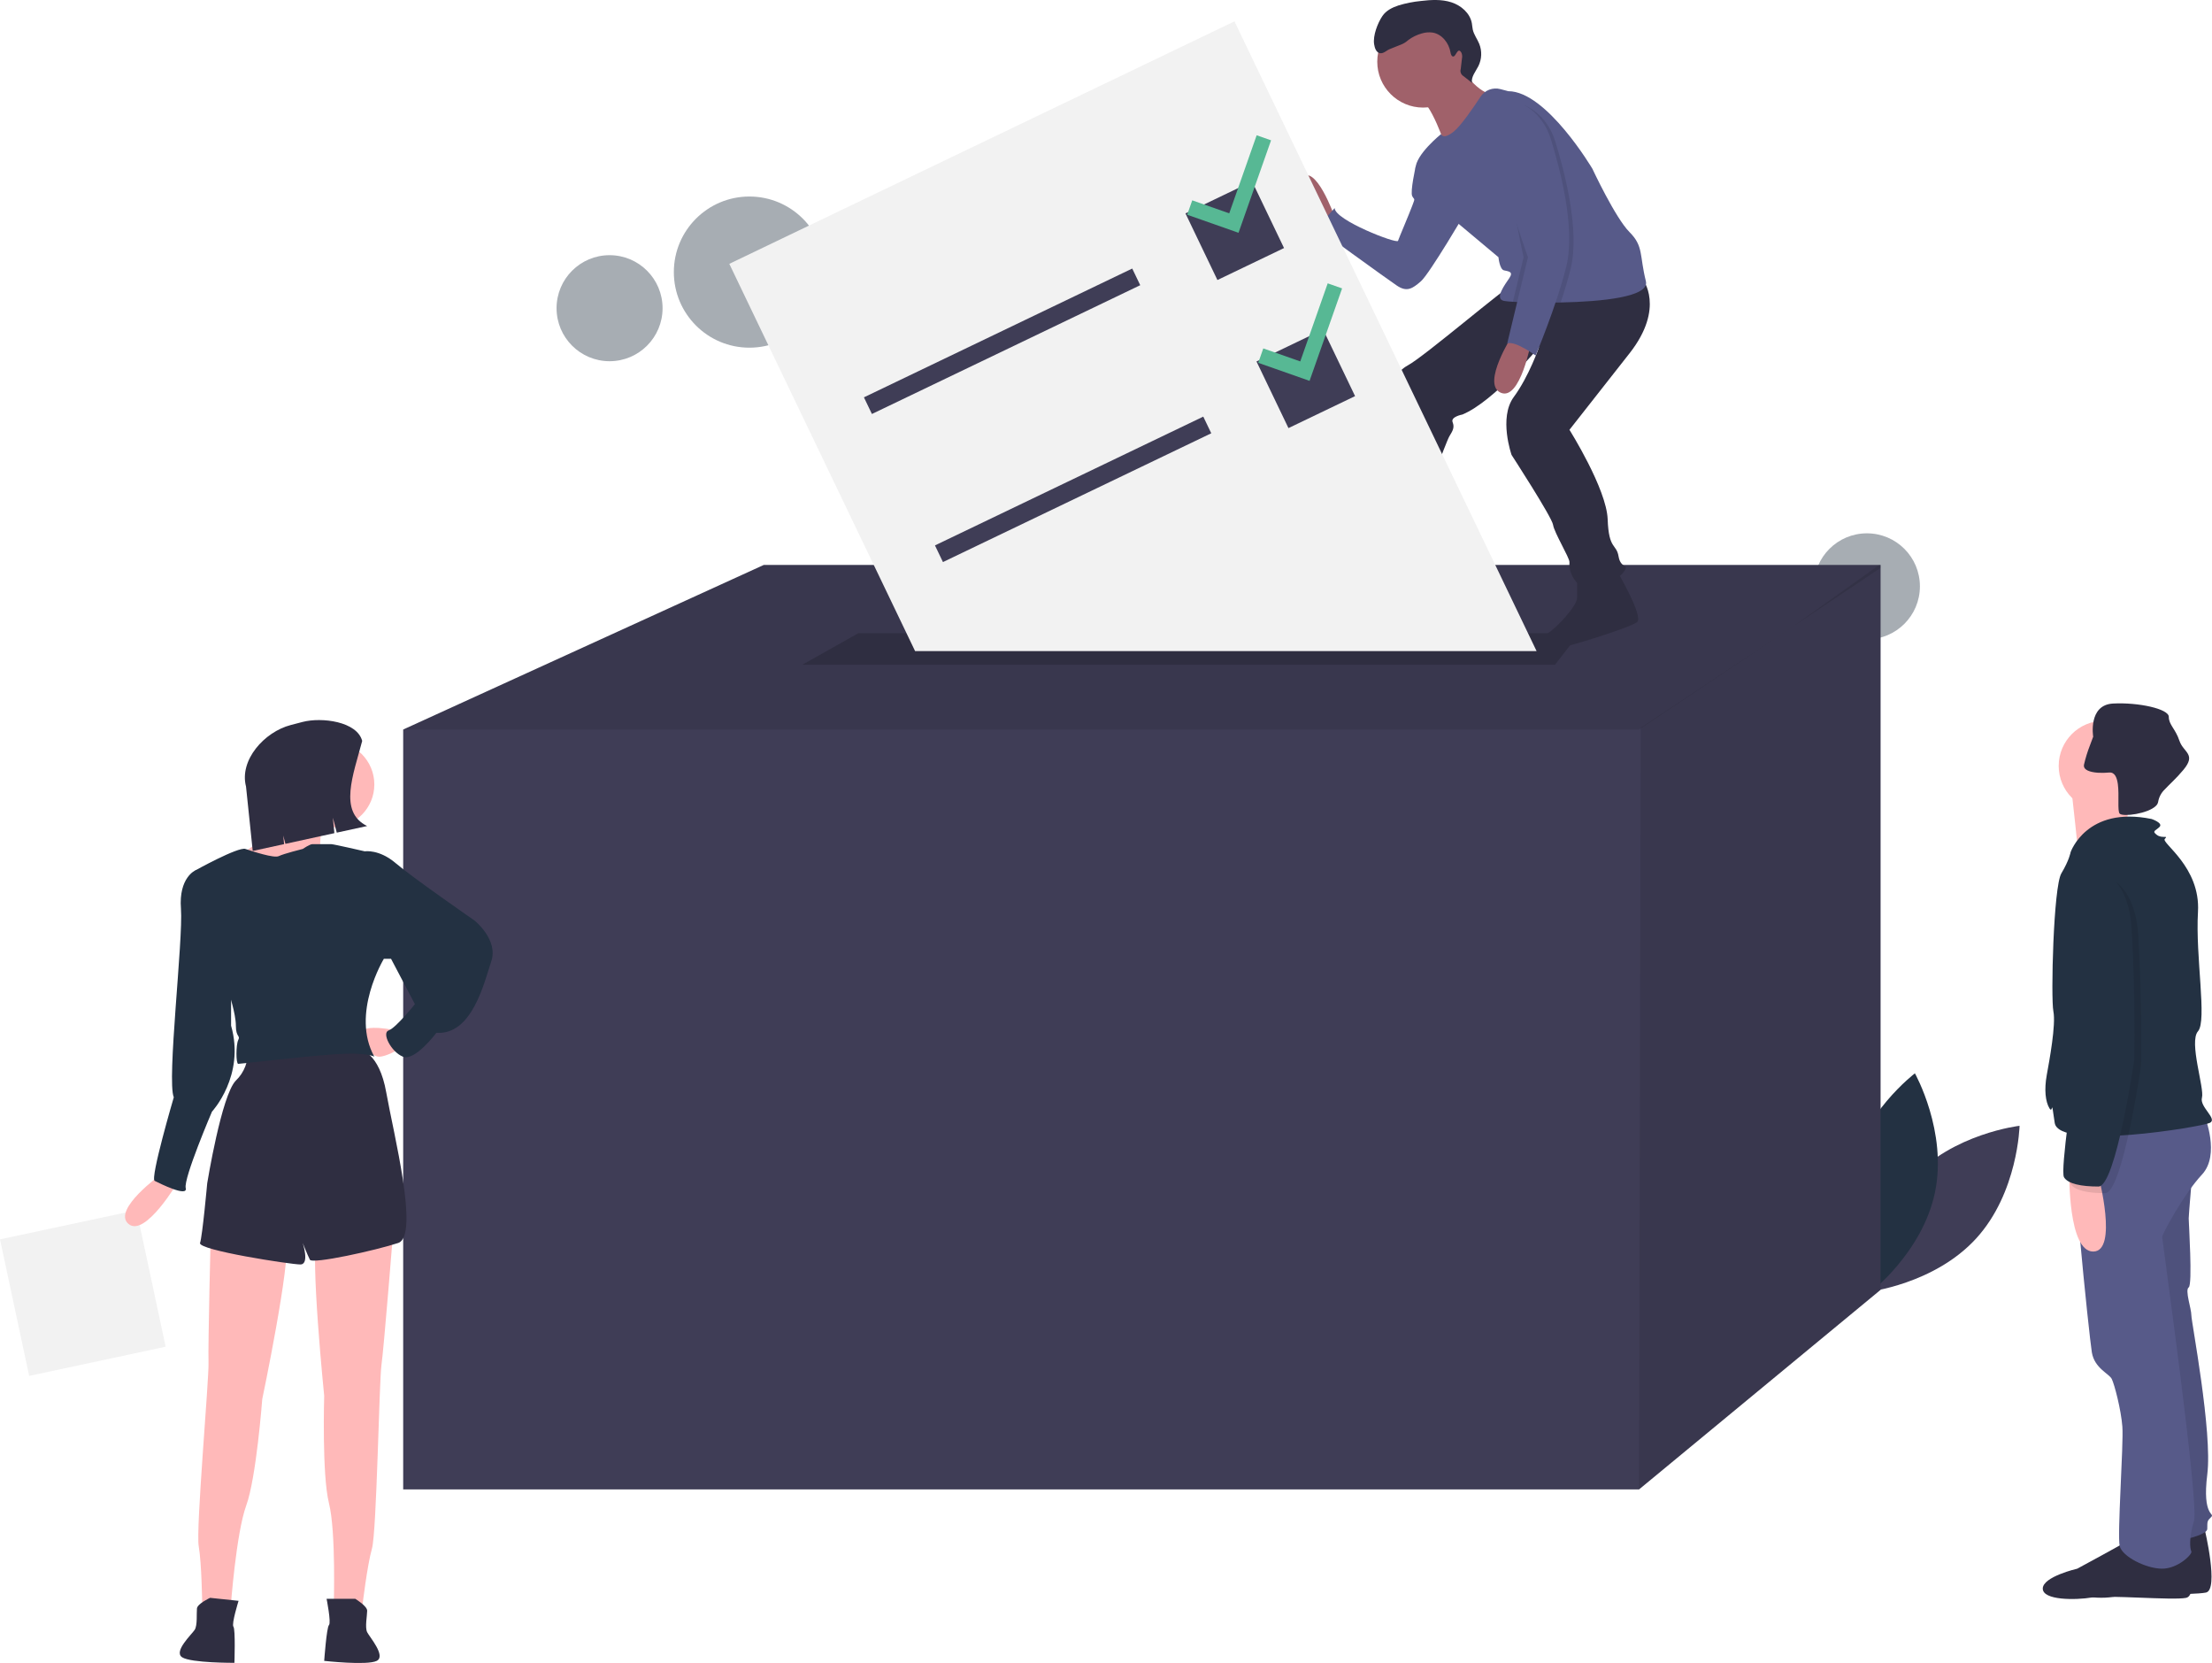
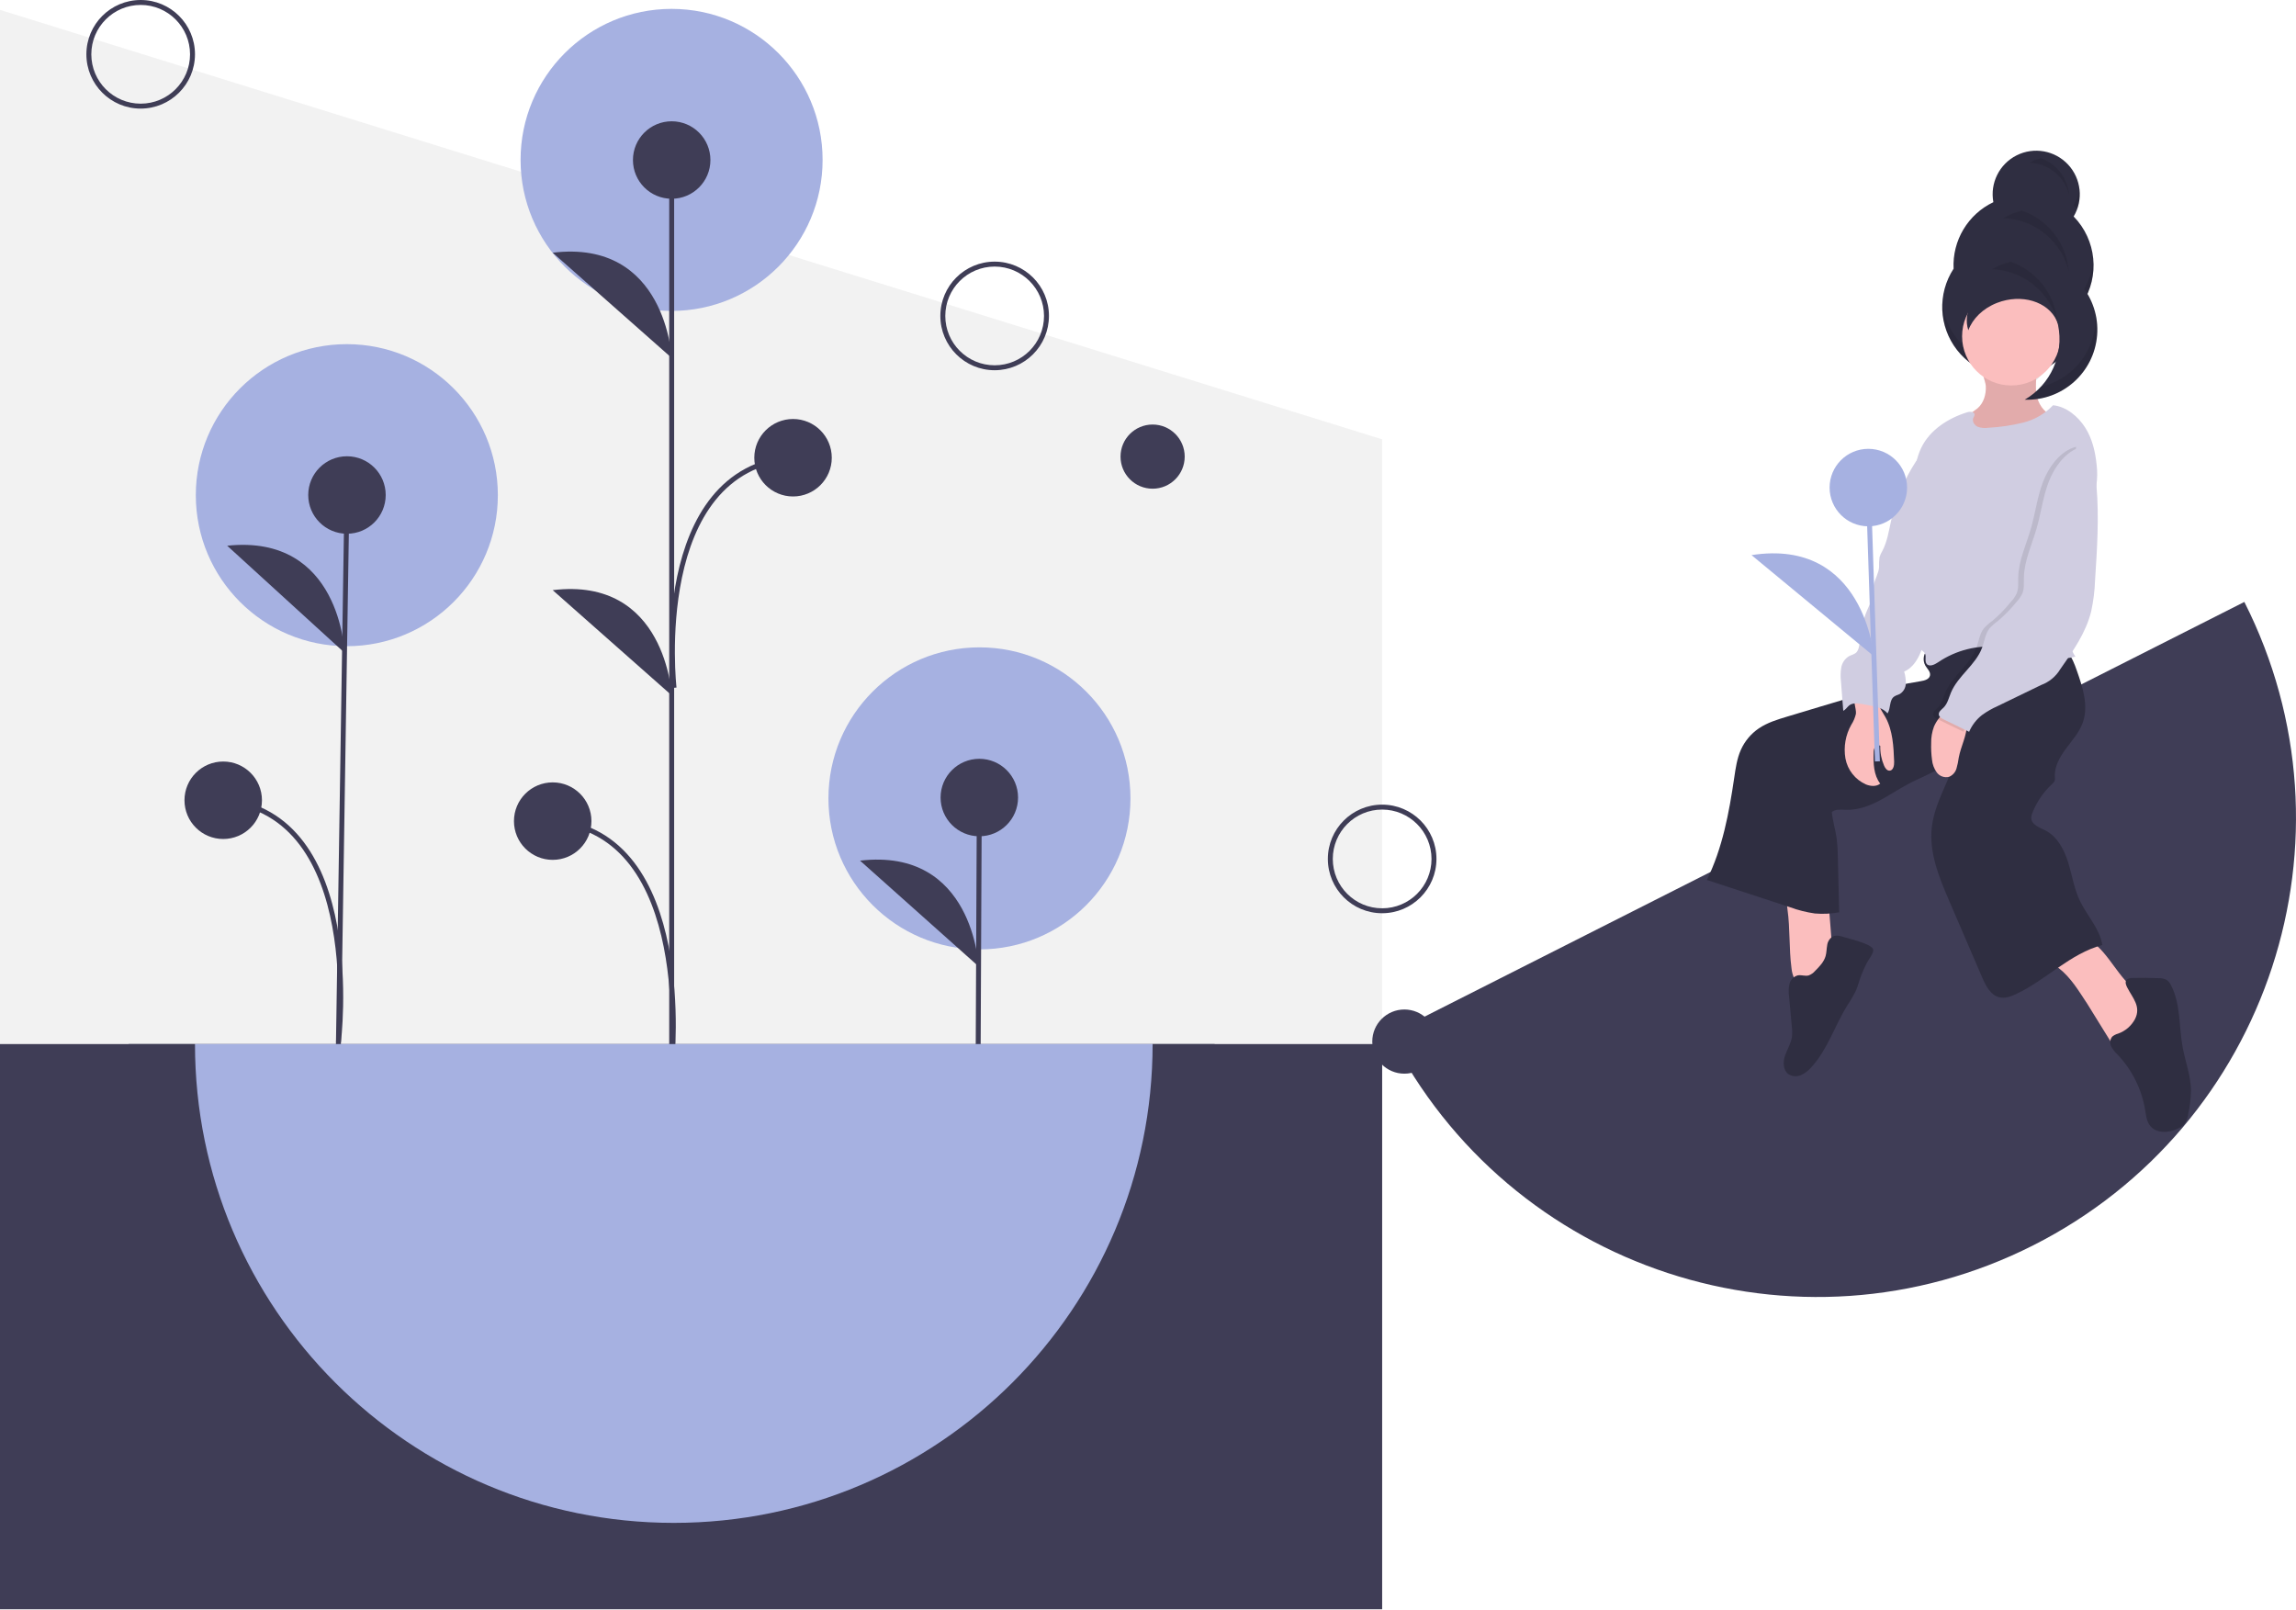
- <svg xmlns="http://www.w3.org/2000/svg" id="b143eb5c-1646-401d-af9e-18dec362a251" data-name="Layer 1" width="914.817" height="687.575" viewBox="0 0 914.817 687.575">
-   <circle cx="772.098" cy="242.425" r="21.92" fill="#233142" opacity="0.4" />
-   <circle cx="309.93" cy="112.501" r="31.248" fill="#233142" opacity="0.4" />
-   <circle cx="252.098" cy="127.425" r="21.92" fill="#233142" opacity="0.4" />
-   <path d="M933.049,593.762c-17.32,18.962-17.949,46.584-17.949,46.584s27.453-3.122,44.773-22.084,17.949-46.584,17.949-46.584S950.369,574.8,933.049,593.762Z" transform="translate(-142.5916 -106.2126)" fill="#3f3d56" />
-   <path d="M942.833,599.218c-5.241,25.141-27.272,41.815-27.272,41.815s-13.534-24.088-8.293-49.229S934.54,549.989,934.54,549.989,948.074,574.077,942.833,599.218Z" transform="translate(-142.5916 -106.2126)" fill="#233142" />
-   <polygon points="777.746 233.581 777.746 533.289 677.843 615.818 166.746 615.818 166.746 301.631 315.876 233.581 777.746 233.581" fill="#3f3d56" />
-   <polygon points="777.746 233.581 777.746 234.782 741.882 258.788 677.843 301.631 166.746 301.631 315.876 233.581 777.746 233.581" opacity="0.1" />
-   <polygon points="777.746 233.581 777.746 533.289 677.843 615.818 678.567 300.907 741.882 258.788 777.167 233.581 777.746 233.581" opacity="0.1" />
-   <polygon points="643.094 274.845 331.803 274.845 354.969 261.814 653.23 261.814 643.094 274.845" fill="#2f2e41" />
-   <path d="M1054.352,738.332s6.035,25.236.549,26.334-32.368.743-38.952,1.84-20.299-.743-20.299-5.681,14.264-8.229,14.264-8.229,20.299-10.972,20.847-11.521S1054.352,738.332,1054.352,738.332Z" transform="translate(-142.5916 -106.2126)" fill="#2f2e41" />
-   <path d="M1049.415,589.657s-1.646,18.653-1.646,20.299,1.646,27.431,0,28.528,1.097,8.778,1.097,11.521,8.778,48.278,6.583,65.834,3.292,15.91,1.646,17.556-1.646,1.646-1.646,4.938-17.556,6.035-17.556,6.035L1018.692,623.123l9.875-36.209Z" transform="translate(-142.5916 -106.2126)" fill="#575a89" />
-   <path d="M1049.415,589.657s-1.646,18.653-1.646,20.299,1.646,27.431,0,28.528,1.097,8.778,1.097,11.521,8.778,48.278,6.583,65.834,3.292,15.91,1.646,17.556-1.646,1.646-1.646,4.938-17.556,6.035-17.556,6.035L1018.692,623.123l9.875-36.209Z" transform="translate(-142.5916 -106.2126)" opacity="0.1" />
-   <path d="M1046.672,746.013s5.486,19.75,0,20.847-32.368-1.257-38.952-.16-20.299,1.257-20.299-3.681,14.264-8.229,14.264-8.229,20.299-10.972,20.847-11.521S1046.672,746.013,1046.672,746.013Z" transform="translate(-142.5916 -106.2126)" fill="#2f2e41" />
-   <path d="M1054.352,567.713s6.583,15.91-1.097,24.139-16.458,24.688-16.458,25.785,15.361,110.272,13.167,117.404-1.646,11.521-1.097,12.618-5.486,7.132-12.07,7.132-16.458-4.938-17.556-9.326,1.646-42.243,1.097-49.375-3.292-17.556-4.389-19.75-7.132-4.389-8.229-10.972-9.875-90.522-7.132-93.265S1054.352,567.713,1054.352,567.713Z" transform="translate(-142.5916 -106.2126)" fill="#575a89" />
-   <circle cx="870.066" cy="316.665" r="18.653" fill="#ffb9b9" />
-   <path d="M1024.178,432.204s-3.84,20.299-1.097,22.493-20.847,5.486-20.847,5.486-2.743-26.882-3.292-29.625S1024.178,432.204,1024.178,432.204Z" transform="translate(-142.5916 -106.2126)" fill="#ffb9b9" />
-   <path d="M998.942,458.538s6.583-19.202,33.466-13.715c0,0,4.938,1.646,3.292,3.292s-3.292,1.646-1.097,3.292,4.938,0,3.292,1.646,14.813,11.521,13.715,30.174,3.84,44.986,0,49.375,2.743,23.59,1.646,27.431,6.583,8.778,3.292,10.424-62.542,11.521-64.188,0-.549-3.292-2.194-6.035-2.194-7.681-1.097-13.715,3.84-20.847,2.743-26.334,0-51.57,3.292-57.056S998.942,458.538,998.942,458.538Z" transform="translate(-142.5916 -106.2126)" fill="#233142" />
-   <path d="M1010.463,592.4s8.229,31.271-2.194,31.271-9.875-32.368-9.875-32.368Z" transform="translate(-142.5916 -106.2126)" fill="#ffb9b9" />
-   <path d="M1004.428,422.878c0,1.591,2.304,2.6,5.876,2.831h.005a29.891,29.891,0,0,0,4.543-.088c2.282-.208,3.226,1.937,3.615,4.767.636,4.669-.252,11.214.773,12.24,1.415,1.415,11.735-.005,14.961-3.215a2.981,2.981,0,0,0,.949-1.723,9.166,9.166,0,0,1,2.754-5.119c1.904-2.079,4.614-4.383,7.67-8.048,5.486-6.583,0-7.132-1.646-12.07s-4.389-6.583-4.389-9.875-12.618-6.035-23.042-5.486-8.229,13.715-8.229,13.715-.62,1.591-1.361,3.643a57.214,57.214,0,0,0-2.436,7.911A3.986,3.986,0,0,0,1004.428,422.878Z" transform="translate(-142.5916 -106.2126)" fill="#2f2e41" />
-   <path d="M1006.623,466.767s18.653-1.097,20.299,26.334,1.097,53.216,1.097,53.764-7.681,52.667-14.813,52.667-12.618-1.097-14.264-3.84,4.389-42.243,4.389-42.243,2.743-41.695-1.646-54.862S996.748,468.413,1006.623,466.767Z" transform="translate(-142.5916 -106.2126)" opacity="0.1" />
-   <path d="M1003.88,464.024s18.653-1.097,20.299,26.334,1.097,53.216,1.097,53.764-7.681,52.667-14.813,52.667-12.618-1.097-14.264-3.84,4.389-42.243,4.389-42.243,2.743-41.695-1.646-54.862S994.004,465.67,1003.88,464.024Z" transform="translate(-142.5916 -106.2126)" fill="#233142" />
-   <path d="M694.573,195.854s-8.129-23.032-14-15.806,9.032,19.419,9.032,19.419Z" transform="translate(-142.5916 -106.2126)" fill="#a0616a" />
-   <path d="M732.96,173.273,728.07,175.086s-2.336,10.381-1.432,12.188,1.355.452,0,4.065-5.419,13.097-5.871,14.452-26.194-8.581-26.194-13.548c0,0-5.419,6.323-8.129,7.677,0,0,29.807,21.677,33.871,24.387s6.323,1.355,9.935-1.806,18.968-29.355,18.968-29.355Z" transform="translate(-142.5916 -106.2126)" fill="#575a89" />
-   <path d="M719.863,333.596s.452,4.968,1.355,5.419,7.677,11.742,0,14-12.194,1.355-14,2.258-33.419,2.71-33.871-2.258,15.355-5.871,15.355-5.871,14.452-9.484,16.71-14.452S719.863,333.596,719.863,333.596Z" transform="translate(-142.5916 -106.2126)" fill="#2f2e41" />
-   <path d="M811.541,342.628s10.839,18.516,8.129,20.774-29.099,10.487-32.968,10.839c-4.968.452-8.581-3.613-4.516-5.871s12.645-11.742,12.645-14.903v-8.129Z" transform="translate(-142.5916 -106.2126)" fill="#2f2e41" />
-   <path d="M821.928,221.596s9.484,11.742-5.419,30.71L791.67,283.919s15.355,24.387,15.806,37.032,3.613,9.935,4.516,15.355,4.968,2.71,1.806,6.774-14.903,7.677-18.516,4.516a11.196,11.196,0,0,1-3.613-9.032c0-1.806-6.323-12.194-6.774-15.355s-17.161-28.903-17.161-28.903-5.419-15.355.903-23.936,10.501-20.75,10.501-20.75-18.63,22.557-31.726,27.976c0,0-4.968.903-4.065,3.161s0,3.613-1.355,5.871-10.839,28.452-14,35.226-1.806,10.839-5.419,13.097-19.871.452-19.871-1.806,2.258-8.129,3.613-11.29,12.194-39.742,11.29-46.065.452-14.903,7.226-18.516,41.097-32.968,42.903-32.968S821.928,221.596,821.928,221.596Z" transform="translate(-142.5916 -106.2126)" fill="#2f2e41" />
-   <circle cx="588.562" cy="25.512" r="18.968" fill="#a0616a" />
-   <path d="M746.509,133.531s5.871,10.387,13.097,11.742-18.968,22.129-18.968,22.129-6.323-19.871-11.742-20.774S746.509,133.531,746.509,133.531Z" transform="translate(-142.5916 -106.2126)" fill="#a0616a" />
-   <path d="M727.992,175.983c0,5.871,17.613,22.581,17.613,22.581l16.71,14s.452,4.968,2.258,5.419,4.065.452,2.258,3.161-6.323,8.581-2.258,9.484a33.199,33.199,0,0,0,3.699.352c1.084.063,2.357.122,3.789.176,3.342.117,7.524.194,12.054.163q1.931-.007,3.929-.045c17.076-.339,36.856-2.303,35.239-8.775-2.71-10.839-.903-14.452-6.774-20.323s-15.355-26.194-15.355-26.194-18.968-32.065-34.774-32.065l-3.283-.863a7.519,7.519,0,0,0-8.206,3.152c-3.17,4.828-8.17,12.081-11.092,14.42-4.516,3.613-5.221,1.021-5.221,1.021S727.992,170.112,727.992,175.983Z" transform="translate(-142.5916 -106.2126)" fill="#575a89" />
-   <path d="M768.186,244.628s-13.097,20.323-4.968,23.936,12.645-21.226,12.645-21.226Z" transform="translate(-142.5916 -106.2126)" fill="#a0616a" />
-   <path d="M743.554,129.582c-.728-.092-.958-1.01-1.081-1.734-.656-3.874-3.543-7.548-7.422-8.173a10.51,10.51,0,0,0-4.422.356,16.779,16.779,0,0,0-5.674,2.793,9.36,9.36,0,0,1-2.836,1.781c-.712.209-3.734,1.553-4.44,1.78-1.552.5-2.837,2.125-4.436,1.803-1.53-.308-2.111-2.155-2.356-3.696-.56-3.51,1.449-8.748,3.447-11.688,1.516-2.231,4.081-3.515,6.646-4.351a47.752,47.752,0,0,1,9.218-1.832c4.219-.498,8.589-.763,12.632.541s7.725,4.494,8.48,8.675c.157.871.187,1.763.379,2.627.47,2.107,1.864,3.878,2.677,5.878a11.319,11.319,0,0,1-.345,9.176c-1.126,2.265-3.084,4.441-2.662,6.935l-3.485-2.748a2.531,2.531,0,0,1-1.163-2.962l.507-4.364a3.84,3.84,0,0,0-.226-2.359C745.441,125.314,744.768,129.735,743.554,129.582Z" transform="translate(-142.5916 -106.2126)" fill="#2f2e41" />
-   <path d="M776.315,213.467l-4.254,17.69c4.29.154,9.967.235,15.983.117,1.517-4.552,2.967-9.299,4.078-13.743,4.065-16.258-2.71-41.097-6.323-52.839s-12.645-14.903-12.645-14.903a41.185,41.185,0,0,0-10.387,5.419C756.896,159.273,776.315,213.467,776.315,213.467Z" transform="translate(-142.5916 -106.2126)" opacity="0.1" />
-   <path d="M772.702,212.564l-4.43,18.417c1.084.063,2.357.122,3.789.176,3.342.117,7.524.194,12.054.163,1.63-4.837,3.207-9.94,4.394-14.691,4.065-16.258-2.71-41.097-6.323-52.839s-11.516,1.129-11.516,1.129,3.161-7.677-2.71-3.613S772.702,212.564,772.702,212.564Z" transform="translate(-142.5916 -106.2126)" opacity="0.1" />
-   <path d="M771.347,148.886s9.032,3.161,12.645,14.903,10.387,36.581,6.323,52.839S777.67,253.209,777.67,253.209s-8.581-6.323-11.742-4.968l8.581-35.677S755.089,158.37,760.96,154.305A41.185,41.185,0,0,1,771.347,148.886Z" transform="translate(-142.5916 -106.2126)" fill="#575a89" />
-   <polygon points="635.488 269.199 510.541 8.828 301.62 109.085 378.456 269.199 635.488 269.199" fill="#f2f2f2" />
-   <rect x="495.48" y="243.491" width="123.081" height="7.639" transform="translate(-194.7588 159.1223) rotate(-25.6354)" fill="#3f3d56" />
-   <rect x="524.86" y="304.714" width="123.081" height="7.639" transform="translate(-218.3543 177.8595) rotate(-25.6354)" fill="#3f3d56" />
-   <rect x="637.968" y="186.326" width="30.558" height="30.558" transform="translate(-165.5124 196.2548) rotate(-25.6354)" fill="#3f3d56" />
-   <rect x="667.347" y="247.548" width="30.558" height="30.558" transform="translate(-189.1079 214.9919) rotate(-25.6354)" fill="#3f3d56" />
-   <polygon points="519.718 55.924 508.372 88.206 493.077 82.83 490.984 88.785 512.214 96.246 525.672 58.017 519.718 55.924" fill="#57b894" />
-   <polygon points="549.097 117.146 537.751 149.428 522.457 144.053 520.364 150.007 541.593 157.468 555.052 119.239 549.097 117.146" fill="#57b894" />
-   <g id="b6a4aa65-5bff-4dd4-a595-827386906092" data-name="woman">
-     <rect x="147.984" y="611.967" width="57.724" height="57.724" transform="translate(341.0645 1124.364) rotate(167.9424)" fill="#f2f2f2" />
-     <path id="ac286760-ef31-4470-8aba-995faff60c3b" data-name="right hand" d="M209.53,591.492s-20.734,14.81-13.823,20.734,20.734-17.772,20.734-17.772Z" transform="translate(-142.5916 -106.2126)" fill="#ffb9b9" />
-     <path id="ad0ee0d5-d520-47bd-bca9-706ef112ee3c" data-name="left leg" d="M305.302,614.201s-3.949,49.367-4.937,56.279-1.975,69.114-3.949,76.025-3.949,23.696-3.949,23.696H280.619s.987-30.608-1.975-42.456-1.975-44.43-1.975-44.43-5.924-58.253-2.962-66.152S305.302,614.201,305.302,614.201Z" transform="translate(-142.5916 -106.2126)" fill="#ffb9b9" />
-     <path id="a2d865fc-f989-4a0f-bdfe-5d1a04b5cb09" data-name="left shoe" d="M289.505,767.239s4.937,2.962,4.937,4.937-.987,6.911,0,8.886,7.899,9.873,3.949,11.848-21.722,0-21.722,0,.987-13.823,1.975-14.81-.987-10.861-.987-10.861Z" transform="translate(-142.5916 -106.2126)" fill="#2f2e41" />
-     <path id="a5afd73e-dc2f-49f8-bb76-01b6bc8ff4ec" data-name="right leg" d="M229.826,612.991s-1.254,49.509-.998,56.486-5.291,68.94-4.053,76.02,1.44,23.98,1.44,23.98l11.783,1.244s2.231-30.542,6.42-42.014,6.627-43.978,6.627-43.978,12.006-57.31,9.889-65.476S229.826,612.991,229.826,612.991Z" transform="translate(-142.5916 -106.2126)" fill="#ffb9b9" />
-     <path id="bae9c969-98bd-41cd-ab49-dced4866e2f9" data-name="right shoe" d="M229.472,766.842s-5.22,2.427-5.428,4.391.256,6.977-.933,8.837-8.891,8.99-5.171,11.368,21.602,2.28,21.602,2.28.469-13.85-.409-14.936,2.122-10.697,2.122-10.697Z" transform="translate(-142.5916 -106.2126)" fill="#2f2e41" />
-     <path id="efa1face-c8d6-4f61-8a17-c81461288bfc" data-name="pants" d="M291.479,540.15s7.899.987,10.861,17.772,13.823,59.241,4.937,62.203-35.544,8.886-36.532,6.911-2.962-6.911-2.962-6.911,2.962,8.886-.987,8.886-42.456-5.924-41.468-8.886,2.962-24.684,2.962-24.684,5.924-36.532,11.848-42.456a16.192,16.192,0,0,0,4.937-12.835Z" transform="translate(-142.5916 -106.2126)" fill="#2f2e41" />
-     <path id="ba787e0e-2496-4127-9664-864bc1f1b460" data-name="left hand" d="M306.29,532.251s-12.835-2.962-14.81.987,4.937,9.873,7.899,9.873,7.899-2.962,7.899-2.962Z" transform="translate(-142.5916 -106.2126)" fill="#ffb9b9" />
-     <circle id="af432612-84fe-4a80-a474-ad6710b59c23" data-name="head" cx="137.04" cy="324.342" r="17.772" fill="#ffb9b9" />
-     <path id="fc691572-079c-4ac7-a111-0c7206f484e6" data-name="neck" d="M276.669,443.39s-2.962,13.823-.987,13.823-14.81,8.886-14.81,8.886l-12.835-1.975-3.949-5.924s20.734-13.823,20.734-21.722S276.669,443.39,276.669,443.39Z" transform="translate(-142.5916 -106.2126)" fill="#ffb9b9" />
-     <path id="a377c2ac-5aad-4dd5-94e4-d6887260be3a" data-name="upper body" d="M267.783,457.213s2.962-1.975,3.949-1.975h7.899c.987,0,13.823,2.962,13.823,2.962l7.899,44.43s-13.823,22.709-3.949,40.481c0,0-2.962-1.975-16.785-.987s-38.506,3.949-39.494,3.949-.987-7.899,0-9.873-.987-.987-.987-5.924-2.962-13.823-2.962-13.823l-13.823-50.355s17.772-9.873,20.734-8.886,11.848,3.949,13.823,2.962S267.783,457.213,267.783,457.213Z" transform="translate(-142.5916 -106.2126)" fill="#233142" />
-     <path id="fd50713a-8150-4e39-832b-91f38638a5e4" data-name="left arm" d="M290.492,459.188l2.962-.987s5.924-.987,12.835,4.937S338.872,486.833,338.872,486.833s9.873,7.899,6.911,16.785-7.899,30.608-22.709,29.62c0,0-8.886,11.848-13.823,9.873s-8.886-9.873-5.924-10.861,10.861-10.861,10.861-10.861l-9.873-18.76h-2.962l-10.861-5.924Z" transform="translate(-142.5916 -106.2126)" fill="#233142" />
-     <path id="a85ddca5-281c-4897-a8aa-82a4133bac02" data-name="right arm" d="M231.251,465.112l-7.899.987s-6.911,2.962-5.924,15.797-5.924,71.089-2.962,78c0,0-9.873,33.57-7.899,34.557s13.823,6.911,12.835,2.962,10.861-31.595,10.861-31.595,13.823-14.81,7.899-35.544V513.491Z" transform="translate(-142.5916 -106.2126)" fill="#233142" />
-     <path id="eb14ef5a-0bc4-48da-8b11-b0e113a7ef46" data-name="hair" d="M294.423,447.737l-12.552,2.734-1.613-6.18.62,6.397L260.629,455.099l-.89-3.412.342,3.531-12.969,2.825-2.774-26.632c-2.852-10.928,7.558-22.576,18.486-25.428l4.848-1.265c8.027-2.095,22.617-.19,24.711,7.836C288.717,426.549,282.466,441.89,294.423,447.737Z" transform="translate(-142.5916 -106.2126)" fill="#2f2e41" />
+ <svg xmlns="http://www.w3.org/2000/svg" id="effa29f7-1903-425a-b28d-f3a5dd58d661" data-name="Layer 1" width="930.259" height="652" viewBox="0 0 930.259 652">
+   <defs>
+     <linearGradient id="a876bd90-f878-4b77-89d3-57d6c6545783" x1="795.53" y1="278.269" x2="795.53" y2="266.11" gradientTransform="translate(168)" gradientUnits="userSpaceOnUse">
+       <stop offset="0" stop-color="gray" stop-opacity="0.25" />
+       <stop offset="0.535" stop-color="gray" stop-opacity="0.12" />
+       <stop offset="1" stop-color="gray" stop-opacity="0.1" />
+     </linearGradient>
+   </defs>
+   <polygon points="560 652 0 652 0 4 560 178 560 652" fill="#f2f2f2" />
+   <rect x="52.129" y="423" width="440" height="205" fill="#3f3d56" />
+   <circle cx="396.839" cy="323.463" r="61.186" fill="#a6b1e1" />
+   <line x1="396.284" y1="434.114" x2="396.786" y2="323.126" fill="#3f3d56" stroke="#3f3d56" stroke-miterlimit="10" stroke-width="2" />
+   <circle cx="396.786" cy="323.126" r="15.695" fill="#3f3d56" />
+   <path d="M531.347,515.53s-2.024-48.234-48.014-42.837" transform="translate(-134.8707 -124)" fill="#3f3d56" />
+   <circle cx="140.524" cy="200.621" r="61.186" fill="#a6b1e1" />
+   <line x1="137.059" y1="426.503" x2="140.58" y2="200.553" fill="#3f3d56" stroke="#3f3d56" stroke-miterlimit="10" stroke-width="2" />
+   <circle cx="140.58" cy="200.553" r="15.695" fill="#3f3d56" />
+   <path d="M274.455,388.465s-1.49-48.254-47.537-43.365" transform="translate(-134.8707 -124)" fill="#3f3d56" />
+   <path d="M271.997,546.189s11.534-92.568-46.686-97.96" transform="translate(-134.8707 -124)" fill="none" stroke="#3f3d56" stroke-miterlimit="10" stroke-width="2" />
+   <circle cx="90.44" cy="324.228" r="15.695" fill="#3f3d56" />
+   <circle cx="272.103" cy="64.785" r="61.186" fill="#a6b1e1" />
+   <line x1="272.141" y1="435.216" x2="272.141" y2="65.01" fill="#3f3d56" stroke="#3f3d56" stroke-miterlimit="10" stroke-width="2" />
+   <circle cx="272.141" cy="64.835" r="15.695" fill="#3f3d56" />
+   <circle cx="223.934" cy="332.68" r="15.695" fill="#3f3d56" />
+   <path d="M407.012,269.007s-2.242-48.225-48.207-42.619" transform="translate(-134.8707 -124)" fill="#3f3d56" />
+   <path d="M407.012,405.719s-2.242-48.225-48.207-42.619" transform="translate(-134.8707 -124)" fill="#3f3d56" />
+   <path d="M407.012,554.902s10.09-93.737-48.207-98.221" transform="translate(-134.8707 -124)" fill="none" stroke="#3f3d56" stroke-miterlimit="10" stroke-width="2" />
+   <circle cx="321.311" cy="185.452" r="15.695" fill="#3f3d56" />
+   <path d="M407.975,402.673S397.885,313.937,456.182,309.452" transform="translate(-134.8707 -124)" fill="none" stroke="#3f3d56" stroke-miterlimit="10" stroke-width="2" />
+   <path d="M537.871,274a22,22,0,1,1,22-22A22.025,22.025,0,0,1,537.871,274Zm0-42a20,20,0,1,0,20,20A20.023,20.023,0,0,0,537.871,232Z" transform="translate(-134.8707 -124)" fill="#3f3d56" />
+   <path d="M191.871,168a22,22,0,1,1,22-22A22.025,22.025,0,0,1,191.871,168Zm0-42a20,20,0,1,0,20,20A20.023,20.023,0,0,0,191.871,126Z" transform="translate(-134.8707 -124)" fill="#3f3d56" />
+   <path d="M694.871,494a22,22,0,1,1,22-22A22.025,22.025,0,0,1,694.871,494Zm0-42a20,20,0,1,0,20,20A20.023,20.023,0,0,0,694.871,452Z" transform="translate(-134.8707 -124)" fill="#3f3d56" />
+   <circle cx="467" cy="185" r="13" fill="#3f3d56" />
+   <circle cx="569" cy="422" r="13" fill="#3f3d56" />
+   <path d="M694.871,776V547h-93c0,107.143-86.857,194-194,194s-194-86.857-194-194h-79V776Z" transform="translate(-134.8707 -124)" fill="#3f3d56" />
+   <path d="M407.871,741c107.143,0,194-86.857,194-194h-388C213.871,654.143,300.727,741,407.871,741Z" transform="translate(-134.8707 -124)" fill="#a6b1e1" />
+   <path d="M958.654,628.557c95.608-48.361,133.908-165.072,85.547-260.679L697.974,543.01C746.336,638.617,863.046,676.918,958.654,628.557Z" transform="translate(-134.8707 -124)" fill="#3f3d56" />
+   <path d="M965.667,267.503c.644-.438,1.267-.905,1.873-1.393a28.717,28.717,0,0,1-5.971,10.2h0c-.626.69-1.294,1.335-1.981,1.959-.014-.158-.029-.316-.037-.474-.08-1.53.031-3.14.052-4.715A20.115,20.115,0,0,0,965.667,267.503Z" transform="translate(-134.8707 -124)" fill="url(#a876bd90-f878-4b77-89d3-57d6c6545783)" />
+   <path d="M975.049,211.711a17.649,17.649,0,1,0-32.535-5.802,28.337,28.337,0,0,0-16.12,26.96,28.373,28.373,0,1,0,52.146,15.485c0-.452-.013-.902-.034-1.349a28.369,28.369,0,0,0-3.457-35.294Z" transform="translate(-134.8707 -124)" fill="#2f2e41" />
+   <g opacity="0.1">
+     <path d="M942.28,201.429c.079-.039.155-.083.234-.121-.057-.306-.095-.616-.136-.926-.009.065-.021.128-.028.193C942.316,200.861,942.3,201.144,942.28,201.429Z" transform="translate(-134.8707 -124)" />
+     <path d="M982.903,230.314a28.25,28.25,0,0,1-4.396,12.089c.021.447.034.896.034,1.349a28.37,28.37,0,0,1-56.649,2.287c-.062.764-.1,1.534-.1,2.314a28.374,28.374,0,1,0,56.749,0c0-.452-.013-.902-.034-1.349a28.287,28.287,0,0,0,4.5-17.815C982.975,229.564,982.948,229.938,982.903,230.314Z" transform="translate(-134.8707 -124)" />
+     <path d="M977.377,200.362a17.581,17.581,0,0,1-2.328,6.748c.496.51.965,1.044,1.421,1.588a17.655,17.655,0,0,0,.907-8.336Z" transform="translate(-134.8707 -124)" />
  </g>
+   <path d="M860.708,516.135a12.942,12.942,0,0,0,1.289,4.642,5.134,5.134,0,0,0,3.762,2.754,7.591,7.591,0,0,0,4.15-1.203c2.526-1.319,5.148-2.853,6.467-5.379,1.277-2.446,1.093-5.365.877-8.116l-1.696-21.636c-4.086-.112-8.192-.111-12.275.112-4.044.22-4.754,1.173-4.191,5.121C860.21,500.287,859.665,508.27,860.708,516.135Z" transform="translate(-134.8707 -124)" fill="#fbbebe" />
+   <path d="M980.6,530.758l9.724,15.71a3.841,3.841,0,0,0,2.115,1.989,3.319,3.319,0,0,0,2.032-.353c3.243-1.417,5.725-4.109,8.107-6.726,1.616-1.776,3.286-3.65,3.893-5.973a7.611,7.611,0,0,0-1.943-7.16,23.559,23.559,0,0,0-3.666-2.62c-7.687-5.185-11.156-15.034-18.744-20.362a2.959,2.959,0,0,0-1.537-.661,3.179,3.179,0,0,0-1.579.53q-5.187,2.843-10.373,5.686c-4.492,2.457-3.068,2.746.343,5.393C973.996,520.109,977.135,525.56,980.6,530.758Z" transform="translate(-134.8707 -124)" fill="#fbbebe" />
+   <path d="M881.814,503.621c-1.424-.449-3.02-.853-4.363-.2a4.812,4.812,0,0,0-2.274,3.585c-.271,1.444-.238,2.942-.639,4.355-.676,2.383-2.492,4.245-4.242,5.998a6.185,6.185,0,0,1-2.663,1.854c-1.402.359-2.893-.298-4.319-.048a4.702,4.702,0,0,0-3.407,3.473,13.835,13.835,0,0,0-.166,5.095l1.104,12.059a18.274,18.274,0,0,1,.045,4.431c-.407,2.651-1.948,4.977-2.802,7.519s-.807,5.788,1.332,7.405a5.358,5.358,0,0,0,5.119.451A11.898,11.898,0,0,0,868.778,556.379c6.549-7.142,9.473-16.815,14.567-25.059a48.795,48.795,0,0,0,3.481-5.974c.699-1.602,1.143-3.3,1.709-4.954a49.459,49.459,0,0,1,2.805-6.435c.606-1.188,2.925-4.047,2.438-5.373C892.947,506.322,884.02,504.317,881.814,503.621Z" transform="translate(-134.8707 -124)" fill="#2f2e41" />
+   <path d="M999.905,536.883a12.466,12.466,0,0,1-6.89,5.905,6.219,6.219,0,0,0-2.342,1.212,3.625,3.625,0,0,0-.41,3.972,12.736,12.736,0,0,0,2.605,3.326,42.989,42.989,0,0,1,11.166,22.502c.348,2.131.576,4.396,1.851,6.138,2.491,3.403,7.793,3.181,11.538,1.241a7.46,7.46,0,0,0,2.886-2.34,9.38,9.38,0,0,0,1.167-3.559,49.064,49.064,0,0,0,1.115-9.444c-.073-5.995-2.325-11.727-3.4-17.625-1.527-8.371-.762-17.388-4.66-24.952a5.566,5.566,0,0,0-1.78-2.238,6.248,6.248,0,0,0-3.17-.711q-5.283-.216-10.573-.093c-.988.023-2.143.147-2.655.993-.523.865-.066,1.968.394,2.868C998.93,528.347,1002.466,531.761,999.905,536.883Z" transform="translate(-134.8707 -124)" fill="#2f2e41" />
+   <path d="M916.242,386.835a5.44,5.44,0,0,0-1.276,6.868c.781,1.294,2.182,2.498,1.875,3.978-.319,1.536-2.207,2.058-3.757,2.304-13.655,2.172-26.944,6.17-40.184,10.156l-13.888,4.181c-4.004,1.206-8.079,2.444-11.539,4.793a20.768,20.768,0,0,0-7.258,8.671c-1.588,3.56-2.133,7.481-2.7,11.338-2.086,14.192-4.749,28.524-11.081,41.394l33.683,11.045a49.485,49.485,0,0,0,10.092,2.54,37.612,37.612,0,0,0,9.83-.476c-.209-7.521-.336-15.269-.546-22.79a63.977,63.977,0,0,0-.462-7.107c-.505-3.604-1.623-7.111-1.972-10.733,1.554-1.282,3.812-.963,5.826-.904,4.595.134,9.081-1.463,13.167-3.569s7.886-4.729,11.95-6.878c6.771-3.58,14.471-5.989,19.639-11.641-2.633,10.034-8.852,18.777-10.055,29.08-1.216,10.41,3.021,20.597,7.169,30.222L938.006,520.06c1.463,3.395,3.411,7.212,7.019,8.022,2.248.505,4.566-.339,6.652-1.316,12.196-5.712,21.953-16.45,34.976-19.885-.97-6.449-6.066-11.78-8.952-17.628-2.434-4.932-3.229-10.486-4.85-15.742s-4.408-10.581-9.308-13.079c-2.327-1.186-5.461-2.218-5.678-4.821a5.453,5.453,0,0,1,.518-2.42,31.558,31.558,0,0,1,7.926-11.538,3.505,3.505,0,0,0,1.042-1.304,3.932,3.932,0,0,0,.077-1.552c-.246-4.187,1.996-8.104,4.498-11.471s5.391-6.572,6.801-10.522c2.425-6.792.018-14.256-2.379-21.058-.969-2.749-1.988-5.583-3.978-7.713-3.121-3.339-7.981-4.302-12.525-4.8C945.155,381.623,927.915,377.772,916.242,386.835Z" transform="translate(-134.8707 -124)" fill="#2f2e41" />
+   <g opacity="0.1">
+     <path d="M914.713,388.866a2.819,2.819,0,0,0,2.128-1.921,2.054,2.054,0,0,0,.034-.573c-.211.153-.425.302-.633.463A5.042,5.042,0,0,0,914.713,388.866Z" transform="translate(-134.8707 -124)" />
+   </g>
+   <path d="M939.456,280.385c.175,3.355-.838,6.946-3.417,9.099-.828.691-1.788,1.214-2.584,1.941a6.983,6.983,0,0,0,1.021,10.608c2.678,1.634,6.084,1.193,9.175.657a53.601,53.601,0,0,0,12.043-3.142,19.987,19.987,0,0,0,9.492-7.774c-3.366-1.877-5.199-5.819-5.403-9.667-.205-3.854.852-8.226-1.589-11.216-2.35-2.879-6.773-2.858-10.355-1.87-1.798.496-3.539,1.182-5.34,1.667-.912.246-3.926.252-4.522.924C936.892,272.834,939.355,278.444,939.456,280.385Z" transform="translate(-134.8707 -124)" fill="#fbbebe" />
+   <path d="M939.456,280.385c.175,3.355-.838,6.946-3.417,9.099-.828.691-1.788,1.214-2.584,1.941a6.983,6.983,0,0,0,1.021,10.608c2.678,1.634,6.084,1.193,9.175.657a53.601,53.601,0,0,0,12.043-3.142,19.987,19.987,0,0,0,9.492-7.774c-3.366-1.877-5.199-5.819-5.403-9.667-.205-3.854.852-8.226-1.589-11.216-2.35-2.879-6.773-2.858-10.355-1.87-1.798.496-3.539,1.182-5.34,1.667-.912.246-3.926.252-4.522.924C936.892,272.834,939.355,278.444,939.456,280.385Z" transform="translate(-134.8707 -124)" opacity="0.1" />
+   <circle cx="814.912" cy="136.24" r="19.939" fill="#fbbebe" />
+   <path d="M886.822,413.213a13.617,13.617,0,0,1-1.877,4.427,20.743,20.743,0,0,0-2.38,13.607,14.36,14.36,0,0,0,8.381,10.594c1.866.735,4.179.929,5.718-.358-2.664-3.465-2.805-8.196-2.646-12.564a4.166,4.166,0,0,1,.559-2.332,1.465,1.465,0,0,1,2.106-.374,18.965,18.965,0,0,0,1.557,8.006c.422.971,1.142,2.043,2.201,2.016,1.518-.04,1.928-2.096,1.871-3.614-.235-6.184-.538-12.625-3.519-18.048-1.091-1.985-2.546-3.849-2.961-6.076a3.607,3.607,0,0,0-.762-2.127,2.719,2.719,0,0,0-1.122-.523c-1.716-.485-5.779-1.995-7.196-.387C885.234,407.186,887.097,411.152,886.822,413.213Z" transform="translate(-134.8707 -124)" fill="#fbbebe" />
+   <path d="M916.433,307.275c-2.287-.257-4.092,1.836-5.345,3.766a72.847,72.847,0,0,0-9.923,23.527c-.966,4.27-1.573,8.705-3.6,12.585a12.196,12.196,0,0,0-1.172,2.561,25.271,25.271,0,0,0-.183,4.127c-.211,2.491-1.683,4.705-2.177,7.156-.295,1.461-.235,2.973-.497,4.44-.459,2.569-1.871,4.854-2.774,7.303-1.59,4.311-1.576,9.045-2.746,13.489a4.661,4.661,0,0,1-.924,2.005c-.793.871-2.061,1.084-3.099,1.643a6.715,6.715,0,0,0-3.113,4.596,19.895,19.895,0,0,0-.106,5.707l.917,11.794c.945-.396,1.561-1.465,2.349-2.12,1.442-1.199,3.559-.93,5.403-.595l2.687.487c2.749.498,5.738,1.133,7.501,3.3,1.401-2.191.6-5.42,2.754-6.878.7-.474,1.568-.635,2.306-1.047a5.146,5.146,0,0,0,2.347-4.138,15.2,15.2,0,0,0-.675-4.885c3.452-1.458,5.593-4.952,6.943-8.448a69.837,69.837,0,0,0,3.21-13.03c3.118-17.527,5.968-35.18,6.251-52.98a25.435,25.435,0,0,0-.971-8.83C920.815,309.997,919.392,307.608,916.433,307.275Z" transform="translate(-134.8707 -124)" fill="#d0cde1" />
+   <path d="M966.701,288.187a25.108,25.108,0,0,1-12.127,7.043,74.891,74.891,0,0,1-14.043,2.069,8.737,8.737,0,0,1-4.343-.375c-1.339-.607-2.356-2.192-1.811-3.557a3.794,3.794,0,0,0,.524-1.383c-.023-1.215-1.81-1.315-2.971-.956-7.676,2.374-15.036,7.075-18.579,14.286-2.001,4.073-2.661,8.654-3.296,13.148-1.669,11.82-3.333,23.896-1.096,35.622,1.193,6.252,3.487,12.347,3.63,18.71.08,3.566-.521,7.118-.493,10.685a5.37,5.37,0,0,0,.945,3.525c.552.641,1.385,1.046,1.77,1.799.644,1.26-.217,2.99.631,4.124,1.044,1.396,3.225.394,4.663-.591a37.107,37.107,0,0,1,24.672-6.211c10.45,1.121,20.834,6.691,30.969,3.908a14.929,14.929,0,0,1-1.345-2.412c-5.054-16.606-4.712-35.169,2.852-50.793,2.584-5.338,6.013-10.425,7.003-16.271a30.98,30.98,0,0,0,.094-8.254c-.533-5.308-1.797-10.66-4.681-15.147S972.009,288.712,966.701,288.187Z" transform="translate(-134.8707 -124)" fill="#d0cde1" />
+   <path d="M918.463,418.344a18.161,18.161,0,0,0-1.148,6.787,39.715,39.715,0,0,0,.33,6.626,10.553,10.553,0,0,0,1.937,5.205,4.764,4.764,0,0,0,4.978,1.77,5.222,5.222,0,0,0,3.003-3.339,30.519,30.519,0,0,0,.942-4.547c.874-4.526,3.251-8.774,3.292-13.383a3.764,3.764,0,0,0-.254-1.604c-.864-1.895-5.099-4.021-7.169-3.702C921.786,412.557,919.402,416.156,918.463,418.344Z" transform="translate(-134.8707 -124)" fill="#fbbebe" />
+   <path d="M976.002,305.02c-.395,3.964,3.441,6.952,4.957,10.636a17.906,17.906,0,0,1,1.046,5.351c1.065,12.676.238,25.426-.59,38.119a71.781,71.781,0,0,1-1.566,12.564c-2.14,8.674-7.405,16.193-12.565,23.488a15.117,15.117,0,0,1-7.693,6.345l-17.704,8.576a34.27,34.27,0,0,0-6.288,3.616,17.201,17.201,0,0,0-5.206,6.778c-3.435-1.755-7.001-3.331-10.435-5.086-.804-.411-1.703-.947-1.842-1.839-.186-1.197,1.065-2.042,1.926-2.894,1.611-1.594,2.108-3.956,2.98-6.047,2.849-6.833,10.015-11.206,12.6-18.143.993-2.666,1.297-5.679,3.058-7.913a19.622,19.622,0,0,1,3.378-2.981,57.46,57.46,0,0,0,7.488-7.666,12.997,12.997,0,0,0,2.449-3.586c.774-1.969.542-4.164.582-6.279.132-6.924,3.262-13.381,5.179-20.036,1.805-6.267,2.558-12.841,4.926-18.917S969.688,306.654,976.002,305.02Z" transform="translate(-134.8707 -124)" opacity="0.1" />
+   <path d="M978.302,305.02c-.395,3.964,3.441,6.952,4.957,10.636a17.906,17.906,0,0,1,1.046,5.351c1.065,12.676.238,25.426-.59,38.119a71.781,71.781,0,0,1-1.566,12.564c-2.14,8.674-7.405,16.193-12.565,23.488a15.117,15.117,0,0,1-7.693,6.345l-17.704,8.576a34.27,34.27,0,0,0-6.288,3.616,17.202,17.202,0,0,0-5.206,6.778c-3.435-1.755-7.001-3.331-10.435-5.086-.804-.411-1.703-.947-1.842-1.839-.186-1.197,1.065-2.042,1.926-2.894,1.611-1.594,2.108-3.956,2.98-6.047,2.849-6.833,10.015-11.206,12.6-18.143.993-2.666,1.297-5.679,3.058-7.913a19.623,19.623,0,0,1,3.378-2.981,57.459,57.459,0,0,0,7.488-7.666,12.998,12.998,0,0,0,2.449-3.586c.774-1.969.542-4.164.582-6.279.132-6.924,3.262-13.381,5.179-20.036,1.805-6.267,2.558-12.841,4.926-18.917S971.989,306.654,978.302,305.02Z" transform="translate(-134.8707 -124)" fill="#d0cde1" />
+   <path d="M959.67,229.416a28.245,28.245,0,0,0-17.704,3.665c.787.029,1.577.083,2.373.179a28.372,28.372,0,0,1,10.897,52.674,28.371,28.371,0,0,0,4.434-56.518Z" transform="translate(-134.8707 -124)" fill="#2f2e41" />
+   <path d="M968.399,245.19a12.969,12.969,0,0,1,.224,9.938,12.649,12.649,0,0,0-.465-1.21c-3.507-7.804-14.311-11.034-24.131-7.215-5.785,2.25-9.936,6.445-11.655,11.107-2.5-7.544,2.578-16.212,11.896-19.835C954.088,234.156,964.892,237.386,968.399,245.19Z" transform="translate(-134.8707 -124)" fill="#2f2e41" />
+   <g opacity="0.1">
+     <path d="M968.454,254.509a28.405,28.405,0,0,0-18.961-24.478,28.351,28.351,0,0,0-7.526,3.051c.787.029,1.577.083,2.373.179A28.379,28.379,0,0,1,968.454,254.509Z" transform="translate(-134.8707 -124)" />
+     <path d="M973.055,233.804a28.405,28.405,0,0,0-18.961-24.478,28.351,28.351,0,0,0-7.526,3.051c.787.029,1.577.083,2.373.179A28.379,28.379,0,0,1,973.055,233.804Z" transform="translate(-134.8707 -124)" />
+     <path d="M973.172,202.877a17.143,17.143,0,0,0-11.443-14.773,17.111,17.111,0,0,0-4.542,1.841c.475.018.952.05,1.432.108A17.127,17.127,0,0,1,973.172,202.877Z" transform="translate(-134.8707 -124)" />
+     <path d="M983.784,250.665a28.395,28.395,0,0,1-21.98,29.977,28.55,28.55,0,0,1-6.568,5.293,28.369,28.369,0,0,0,28.548-35.27Z" transform="translate(-134.8707 -124)" />
+   </g>
+   <line x1="760.656" y1="308.469" x2="756.987" y2="197.541" fill="none" stroke="#a6b1e1" stroke-miterlimit="10" stroke-width="2" />
+   <circle cx="756.987" cy="197.541" r="15.695" fill="#a6b1e1" />
+   <path d="M894.119,389.908s-3.835-48.124-49.59-41.002" transform="translate(-134.8707 -124)" fill="#a6b1e1" />
</svg>
